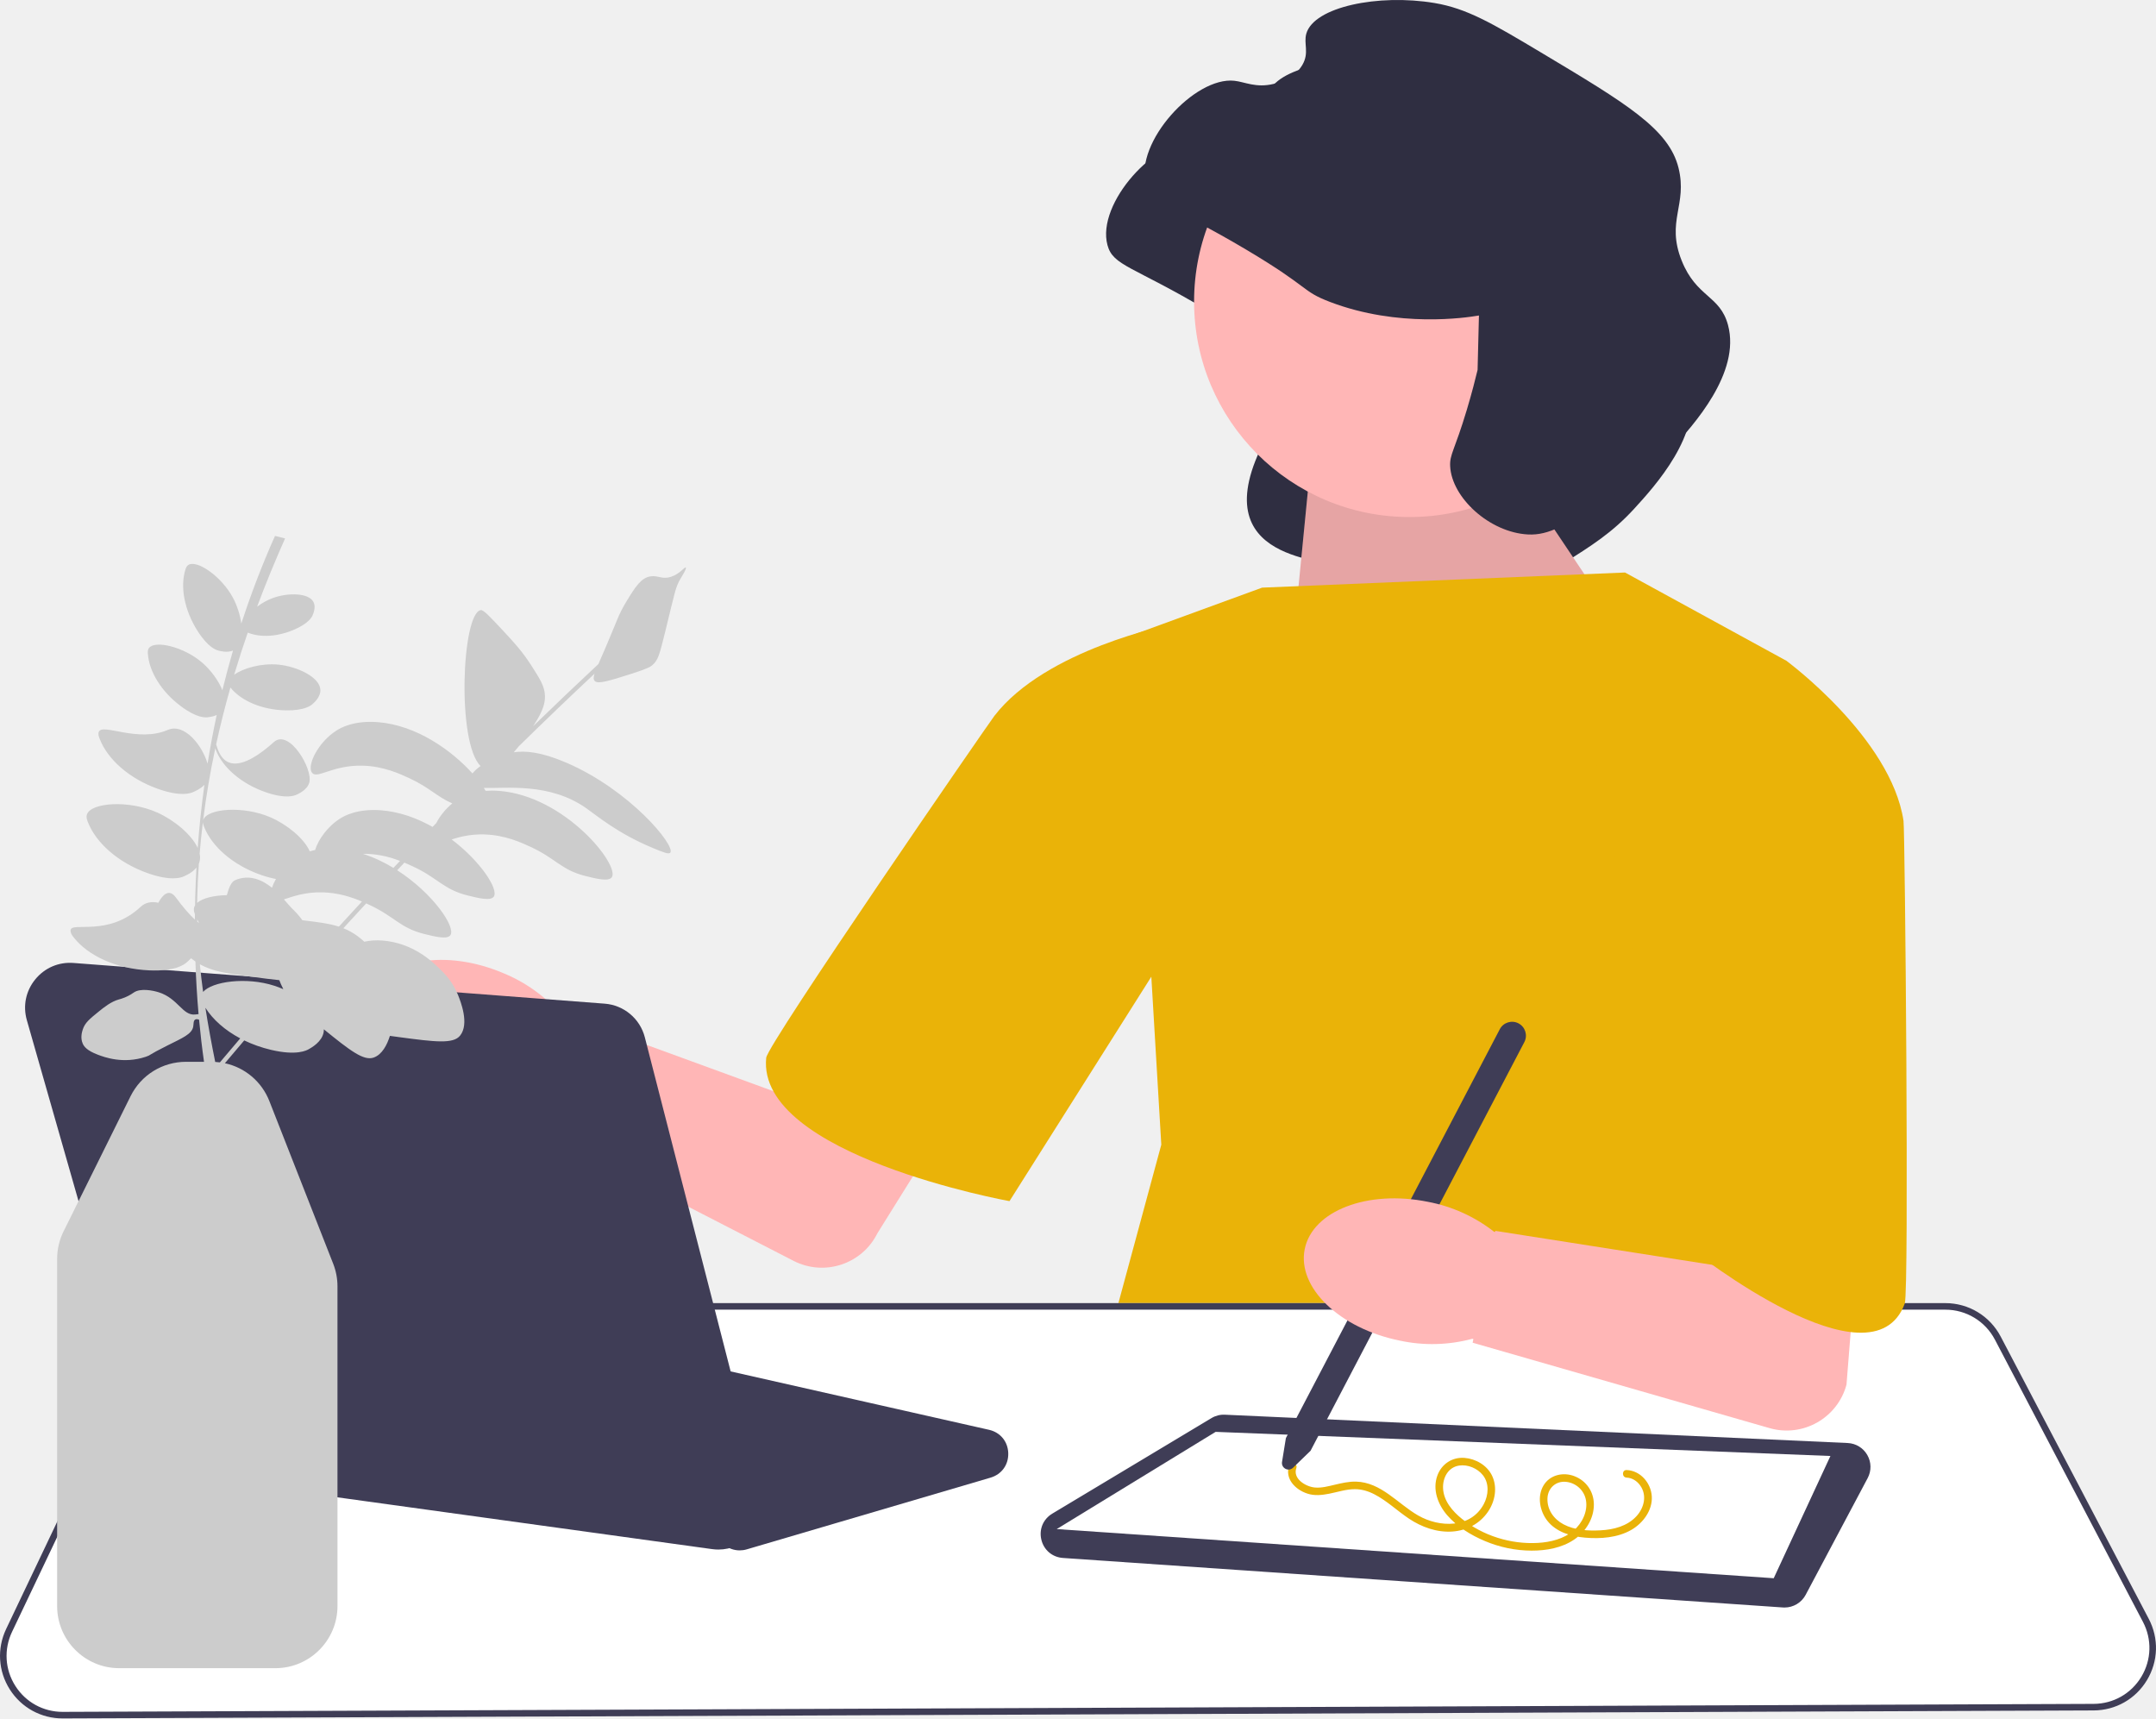
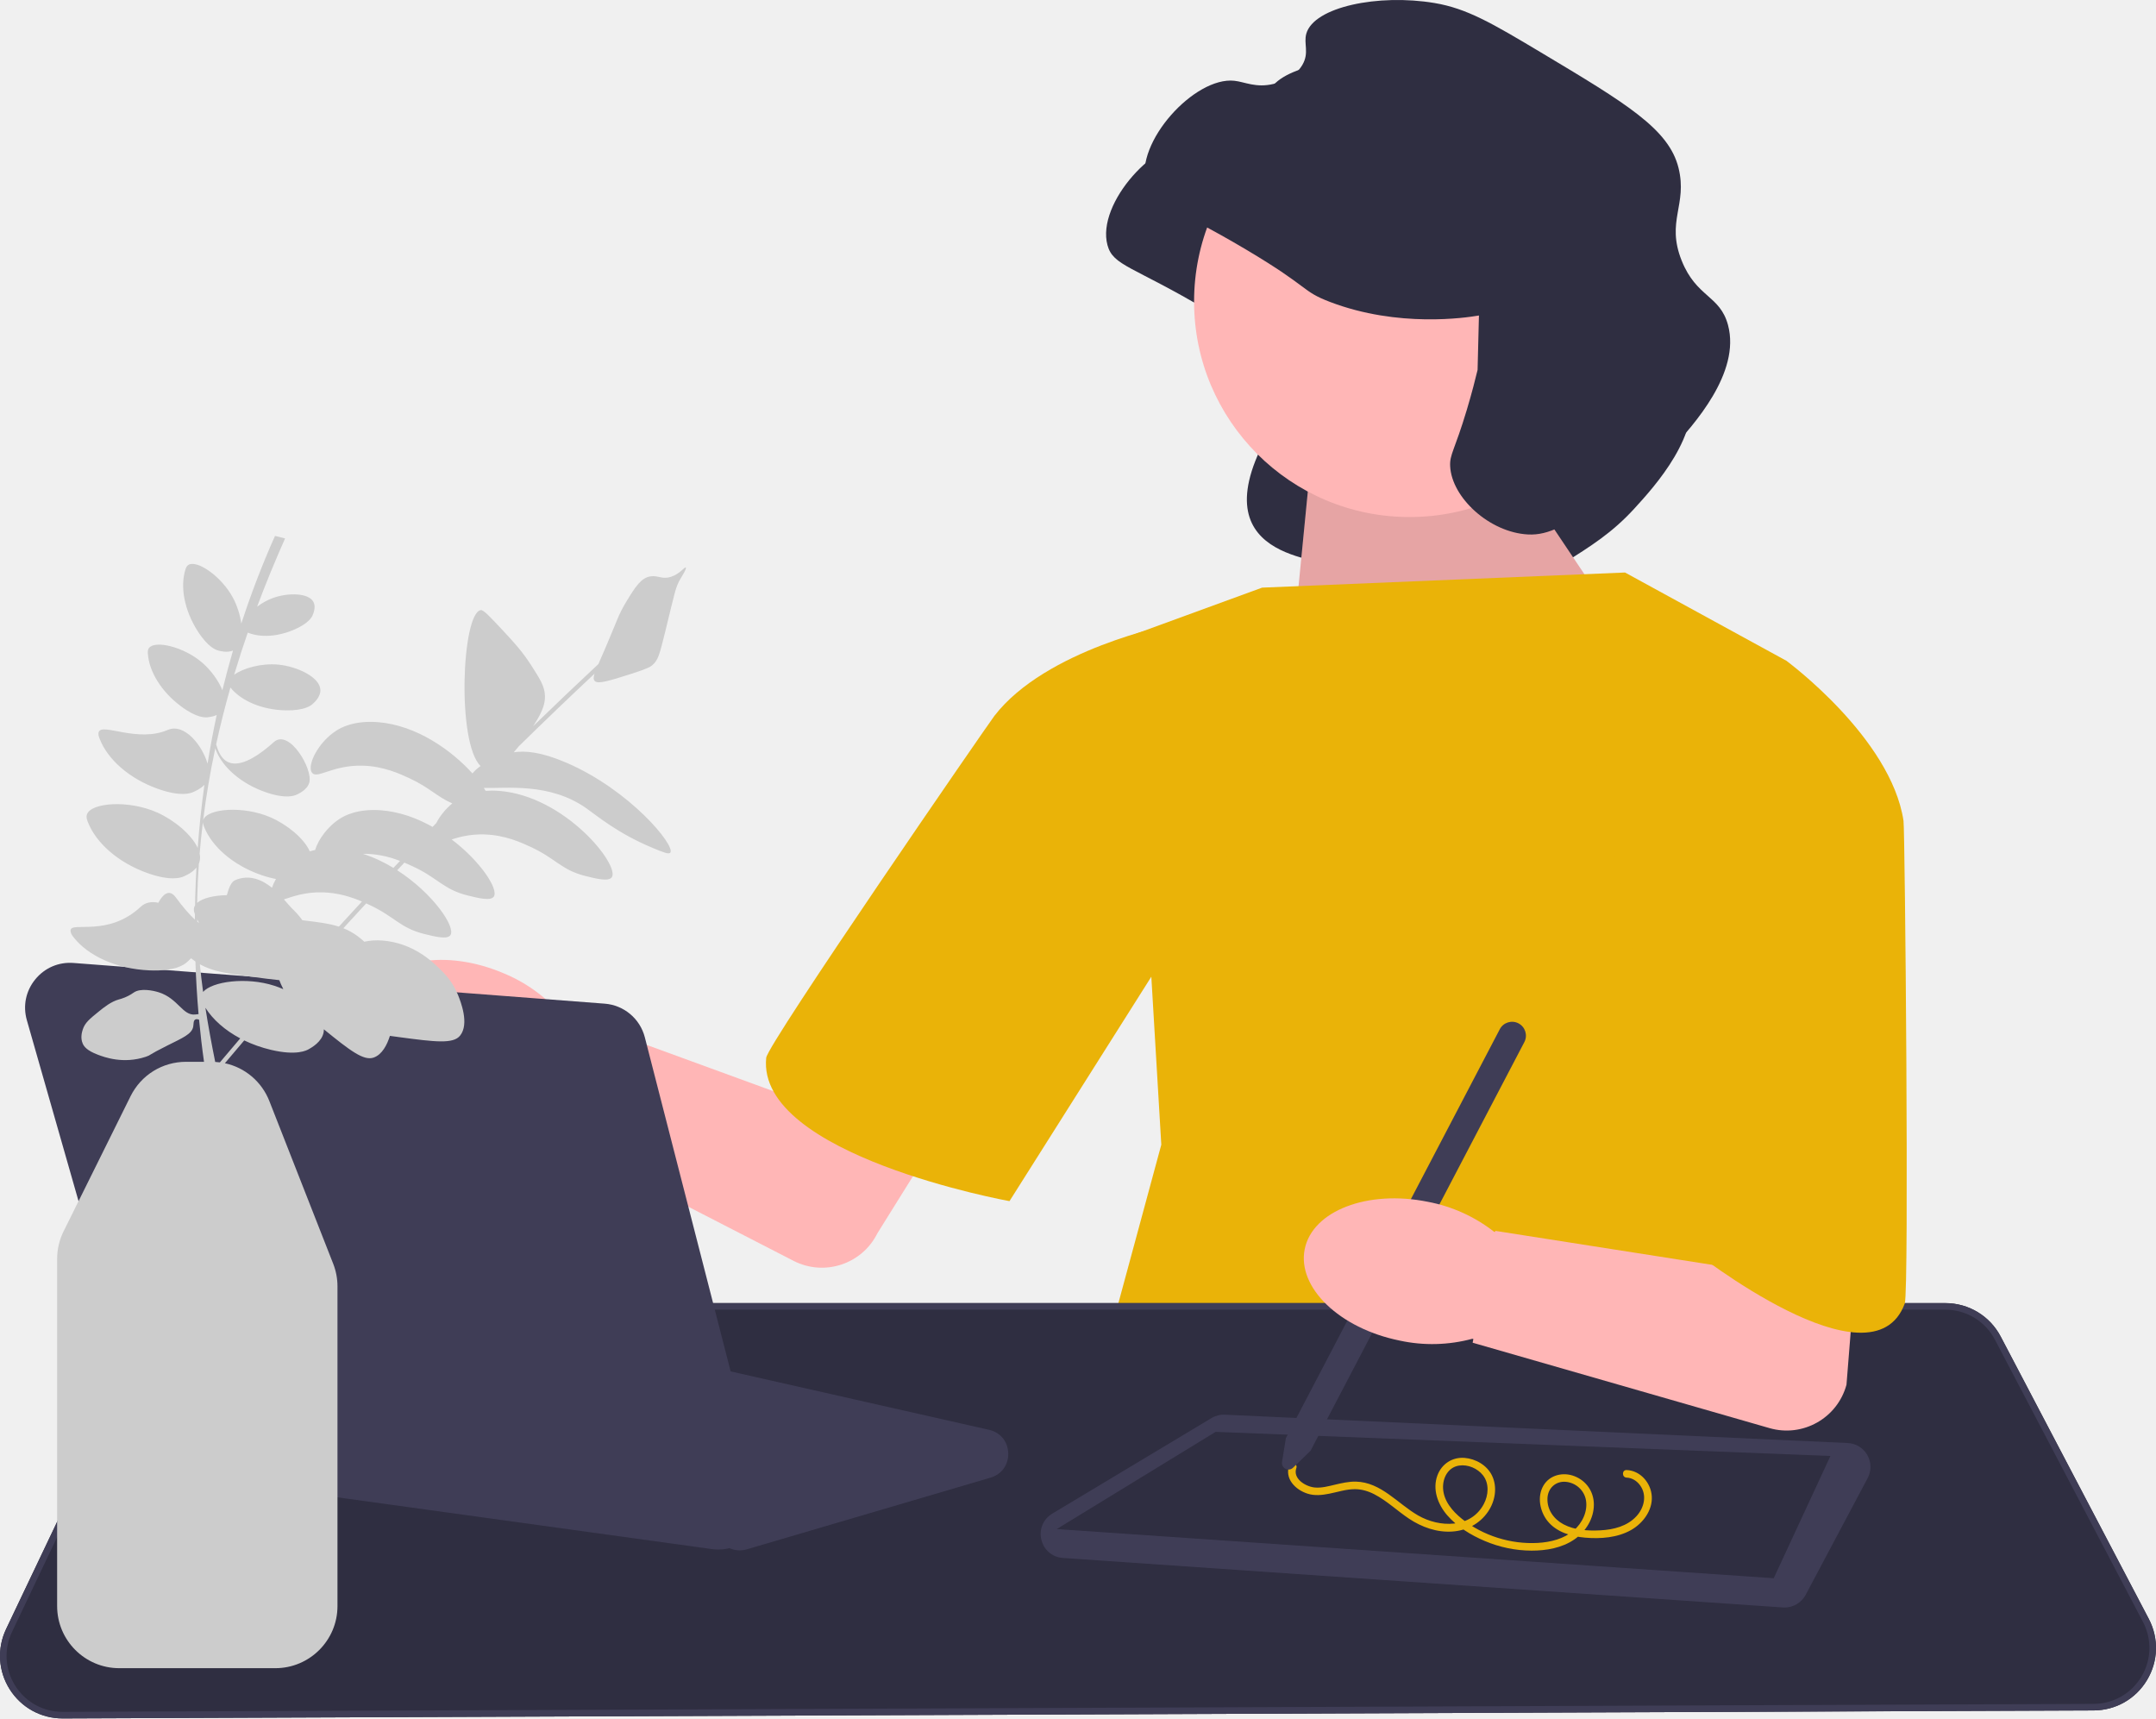
<svg xmlns="http://www.w3.org/2000/svg" width="855.47" height="681.755" viewBox="0 0 855.47 681.755" role="img" artist="Katerina Limpitsouni" source="https://undraw.co/">
  <path d="M571.597,149.332c-.125,.021-.313,.053-.54,.091-4.452,.737-31.366,4.889-58.501-5.447-11.495-4.379-7.574-5.47-33.176-20.694-30.015-17.848-37.719-17.724-39.954-26.046-4.463-16.619,19.369-42.743,35.143-41.023,4.153,.453,8.601,2.929,15.518,1.25,1.52-.369,8.173-1.984,11.417-7.491,2.893-4.913,.443-8.457,1.606-12.486,3.054-10.576,28.515-15.854,50.838-12.125,12.839,2.145,22.825,8.001,42.273,19.625,33.85,20.232,50.775,30.348,54.579,45.847,3.605,14.69-5.048,21.02,1.245,36.745,5.86,14.642,15.168,13.664,18.37,25.509,5.154,19.061-13.976,39.98-21.944,48.694-8.737,9.554-17.092,14.798-28.185,21.759-13.923,8.738-20.885,13.107-29.255,12.662-15.175-.806-60.267,1.937-60.855-10.62-.22-4.706-54.91-.853-27.98-51.52,3.303-6.215,68.009,.424,68.863-3.147" fill="#2f2e41" />
  <polygon points="597.787 181.755 644.299 251.133 510.787 278.133 519.291 191.274 597.787 181.755" fill="#ffb6b6" />
  <polygon points="597.787 181.755 644.299 251.133 510.787 278.133 519.291 191.274 597.787 181.755" opacity=".1" />
  <polygon points="500.787 233.133 644.787 227.133 708.787 262.133 705.787 487.133 772.787 614.133 434.787 550.133 460.787 454.133 448.787 252.133 500.787 233.133" fill="#eab308" />
-   <path d="M3.878,670.236c-4.597-7.247-5.14-16.201-1.452-23.951l54.807-115.156c4.09-8.594,12.884-14.147,22.402-14.147H771.889c9.253,0,17.672,5.09,21.969,13.285l58.746,111.982c4.061,7.741,3.793,16.832-.715,24.321-4.508,7.488-12.417,11.979-21.157,12.014l-805.807,3.172h-.101c-8.542,0-16.368-4.301-20.946-11.52Z" fill="#fff" />
+   <path d="M3.878,670.236c-4.597-7.247-5.14-16.201-1.452-23.951l54.807-115.156c4.09-8.594,12.884-14.147,22.402-14.147H771.889c9.253,0,17.672,5.09,21.969,13.285l58.746,111.982c4.061,7.741,3.793,16.832-.715,24.321-4.508,7.488-12.417,11.979-21.157,12.014l-805.807,3.172h-.101c-8.542,0-16.368-4.301-20.946-11.52Z" fill="#2f2e41" />
  <path d="M3.878,670.236c-4.597-7.247-5.14-16.201-1.452-23.951l54.807-115.156c4.09-8.594,12.884-14.147,22.402-14.147H771.889c9.253,0,17.672,5.09,21.969,13.285l58.746,111.982c4.061,7.741,3.793,16.832-.715,24.321-4.508,7.488-12.417,11.979-21.157,12.014l-805.807,3.172h-.101c-8.542,0-16.368-4.301-20.946-11.52Zm75.756-150.65c-8.519,0-16.389,4.971-20.05,12.662L4.777,647.404c-3.301,6.936-2.816,14.95,1.299,21.437,4.098,6.461,11.101,10.31,18.748,10.31h.09l805.807-3.172c7.823-.031,14.902-4.051,18.936-10.753,4.035-6.702,4.274-14.84,.64-21.767l-58.746-111.984c-3.847-7.333-11.382-11.889-19.664-11.889H79.635Z" fill="#3f3d56" />
  <path d="M707.438,637.732l-285.674-19.641c-4.218-.29-7.582-3.134-8.569-7.244-.988-4.11,.716-8.172,4.341-10.347l63.171-37.903c1.604-.963,3.444-1.431,5.309-1.341l247.106,11.232c3.267,.147,6.185,1.932,7.806,4.772,1.621,2.84,1.672,6.26,.138,9.147l-24.603,46.312c-1.651,3.108-4.889,5.034-8.374,5.034-.216,0-.433-.008-.65-.022Z" fill="#3f3d56" />
-   <polygon points="419.287 606.633 703.787 626.133 726.287 577.633 482.34 568.066 419.287 606.633" fill="#fff" />
+   <polygon points="419.287 606.633 703.787 626.133 726.287 577.633 482.34 568.066 419.287 606.633" fill="#2f2e41" />
  <circle cx="559.287" cy="119.633" r="85.492" fill="#ffb6b6" />
  <path d="M586.823,125.165c-.125,.021-.313,.053-.54,.091-4.452,.737-31.366,4.889-58.501-5.447-11.495-4.379-7.574-5.47-33.176-20.694-30.015-17.848-37.719-17.724-39.954-26.046-4.463-16.619,19.369-42.743,35.143-41.023,4.153,.453,8.601,2.929,15.518,1.25,1.52-.369,8.173-1.984,11.417-7.491,2.893-4.913,.443-8.457,1.606-12.486,3.054-10.576,28.515-15.854,50.838-12.125,12.839,2.145,22.825,8.001,42.273,19.625,33.85,20.232,50.775,30.348,54.579,45.847,3.605,14.69-5.048,21.02,1.245,36.745,5.86,14.642,15.168,13.664,18.37,25.509,5.154,19.061-13.976,39.98-21.944,48.694-8.737,9.554-17.092,14.798-28.185,21.759-13.923,8.738-20.885,13.107-29.255,12.662-15.175-.806-30.268-14.558-30.857-27.116-.22-4.706,1.743-6.118,6.602-22.296,2.024-6.74,3.428-12.305,4.282-15.875" fill="#2f2e41" />
  <path d="M645.42,583.21c5.5,.217,9.686,5.145,9.989,10.485,.315,5.542-3.538,10.647-8.167,13.285-5.423,3.091-12.192,3.587-18.298,3.055-5.492-.479-11.468-2.187-15.003-6.722-2.974-3.816-4.068-9.582-1.539-13.913,2.508-4.295,7.841-5.481,12.302-3.757,4.721,1.824,7.689,6.118,7.719,11.191,.033,5.624-3.215,10.821-7.773,13.931-4.916,3.354-11.104,4.433-16.956,4.419-6.376-.015-12.724-1.353-18.59-3.838-5.496-2.328-10.986-5.685-14.916-10.247-3.684-4.277-5.889-10.211-3.844-15.758,1.677-4.549,5.914-7.338,10.767-6.953,4.443,.353,8.936,2.931,10.908,7.036,2.225,4.632,1.226,10.188-1.606,14.329-3.269,4.781-8.437,7.468-14.175,7.856-6.107,.413-12.156-1.757-17.18-5.112-4.652-3.106-8.741-7.083-13.735-9.668-2.404-1.244-5.019-2.034-7.741-2.031-3.465,.004-6.797,1.142-10.167,1.803-2.856,.56-5.8,.886-8.619-.027-2.412-.781-4.669-2.213-6.189-4.266-1.437-1.942-1.942-4.375-1.128-6.681,.638-1.808,3.538-1.03,2.893,.798-1.489,4.216,3.618,7.314,7.193,7.701,2.712,.293,5.51-.49,8.127-1.102,2.727-.638,5.515-1.29,8.335-1.221,9.989,.246,16.593,8.785,24.647,13.417,8.468,4.871,20.868,5.21,26.053-4.468,1.883-3.515,2.272-8.188-.315-11.472-2.155-2.736-5.984-4.373-9.455-3.843-4.358,.666-6.529,4.817-6.371,8.944,.194,5.05,3.714,9.154,7.468,12.179,8.357,6.733,19.439,10.163,30.127,9.561,5.015-.282,10.345-1.588,14.24-4.927,3.366-2.885,5.664-7.576,4.855-12.07-.7-3.889-3.962-6.839-7.903-7.231-4.032-.4-7.182,2.462-7.362,6.489-.202,4.53,2.489,8.311,6.389,10.374,4.418,2.337,9.772,2.627,14.667,2.372,5.198-.27,10.615-1.64,14.252-5.598,3.103-3.376,4.279-8.386,1.42-12.292-1.262-1.724-3.16-2.939-5.321-3.024-1.924-.076-1.934-3.076,0-3h0Z" fill="#eab308" />
  <path d="M508.692,579.997l1.529-9.458,84.874-162.219c1.406-2.687,4.736-3.729,7.423-2.324,2.687,1.406,3.729,4.736,2.324,7.423l-84.836,162.147-6.936,6.72c-.82,.791-2.004,.961-3.014,.432-1.01-.528-1.545-1.597-1.364-2.723Z" fill="#3f3d56" />
  <path d="M566.545,476.79c9.576,1.803,18.58,5.872,26.26,11.869l.432,.093,.087-.43,92.502,14.489-6.701-123.036,70.105-38.397-16.57,207.973c-3.589,13.282-17.373,21.039-30.588,17.214l-117.751-33.87,.294-1.449-.412-.111c-9.411,2.538-19.292,2.785-28.818,.72-23.897-4.836-40.772-21.086-37.692-36.294,3.08-15.208,24.947-23.612,48.851-18.771Z" fill="#ffb6b6" />
  <path d="M629.787,284.133l79-22s41.5,30.5,46.5,63.5c.595,3.925,2.244,186.746,.5,191.5-12.922,35.219-84-21-84-21l-42-212Z" fill="#eab308" />
  <path d="M287.122,612.722l-8.19-7.02h-0c-1.219-1.046-2.702-1.738-4.287-2.003l-182.483-30.414c-4.165-.694-7.242-3.702-8.03-7.851-.788-4.148,.972-8.075,4.593-10.248l65.102-39.061c2.176-1.306,4.736-1.717,7.213-1.157l231.374,52.273c4.498,1.016,7.5,4.65,7.647,9.26s-2.616,8.429-7.041,9.73l-96.741,28.453c-.918,.271-1.854,.402-2.782,.402-2.309,0-4.569-.817-6.375-2.366Z" fill="#3f3d56" />
  <path d="M199.243,385.882c9.045,3.622,17.092,9.358,23.466,16.728l.406,.175,.169-.405,87.947,32.122,93.903-152.042,51.912,32.173-108.878,174.595c-6.092,12.336-21.117,17.278-33.342,10.966l-108.966-56.025,.569-1.365-.382-.188c-9.724,.668-19.466-1.003-28.412-4.872-22.508-9.371-35.918-28.581-29.952-42.904,5.966-14.324,29.046-18.335,51.561-8.958Z" fill="#ffb6b6" />
  <path d="M505.866,309.909l-41.534-62.11s-49.425,9.783-69.784,36.23c-2.545,3.306-89.963,130.089-90.527,135.622-3.942,38.731,96.529,56.878,96.529,56.878l105.316-166.621Z" fill="#eab308" />
  <path d="M282.602,614.588l-209.182-28.912c-7.001-.967-12.779-5.983-14.722-12.779L10.656,404.744c-1.628-5.699-.413-11.601,3.334-16.192s9.283-6.965,15.195-6.514l210.75,16.146c7.625,.584,14.025,5.953,15.928,13.359l46.474,180.918c1.483,5.773,0,11.876-3.968,16.324-3.417,3.831-8.261,5.971-13.312,5.971-.814,0-1.635-.056-2.456-.169Z" fill="#3f3d56" />
  <path d="M235.976,270.166c1.223,1.345,5.66-.025,14.484-2.821,6.708-2.125,7.741-2.898,8.379-3.452,2.243-1.949,2.831-3.998,5.053-13.052,3.988-16.25,4.111-17.864,6.159-21.312,.705-1.188,2.486-4.02,2.052-4.371-.446-.361-2.374,2.59-5.937,3.705-3.472,1.087-5.035-.654-8-.211-3.832,.573-6.111,4.213-9.685,10.105-3.165,5.218-3.563,7.317-8,17.684-1.257,2.937-2.269,5.21-3.046,7.006-8.712,8.131-17.352,16.369-25.914,24.679,.165-.252,.32-.49,.455-.697,3.792-5.823,4.308-8.945,4.253-11.284-.089-3.79-1.899-6.676-5.515-12.295-3.544-5.506-6.901-9.139-10.947-13.474-5.303-5.682-7.954-8.524-9.01-8.337-7.542,1.335-9.559,52.687-.07,61.871-1.332,.952-2.435,1.948-3.232,2.929-8.123-9.019-22.038-19.095-37.452-20.335-9.503-.765-14.748,2.217-16.379,3.242-7.538,4.734-12.02,14.21-9.769,16.884,2.099,2.493,8.161-3.175,20.042-2.863,8.29,.218,14.766,3.225,18.61,5.011,8.065,3.746,11.014,7.428,16.96,9.951-2.787,2.297-4.996,5.164-6.383,7.837-.48,.495-.959,.993-1.439,1.489-6.135-3.457-13.044-5.994-20.286-6.577-9.503-.765-14.748,2.217-16.379,3.242-5.08,3.191-8.761,8.53-9.94,12.494-.77,.155-1.483,.331-2.135,.522-2.303-5.204-9.156-10.693-15.529-13.459-10.969-4.761-25.218-3.499-26.742,1.029-.049,.144-.061,.286-.082,.429,1.202-9.702,2.835-19.335,4.875-28.899,.069,.273,.156,.549,.272,.84,2.708,6.801,10.025,13.329,19.998,16.715,7.828,2.658,11.107,1.28,11.939,.895,.796-.368,4.232-1.843,5.074-4.776,1.561-5.438-7.999-21.509-14.029-16.118-19.374,17.319-22.033,3.295-22.923,.935,1.647-7.561,3.543-15.079,5.67-22.553,.037,.046,.068,.091,.106,.137,4.233,5.134,12.379,8.75,21.952,8.91,7.513,.125,9.968-1.978,10.582-2.542,.586-.539,3.151-2.771,3.064-5.543-.16-5.14-9.303-9.326-16.619-10.052-6.742-.669-14.001,1.395-17.602,4.009,1.674-5.598,3.475-11.171,5.396-16.72,4.92,2.01,11.89,1.739,18.736-1.321,5.646-2.524,6.744-4.947,7.005-5.582,.249-.606,1.384-3.164,.354-5.201-1.91-3.777-10.186-3.713-15.895-1.706-2.351,.827-4.585,2.099-6.5,3.537,3.405-9.095,7.116-18.126,11.107-27.09l-4-1c-5.099,11.451-9.544,23.051-13.364,34.779-.475-3.44-1.666-7.104-3.233-10.081-4.609-8.754-14.453-15.321-17.782-13.19-.666,.426-.946,1.12-1.2,1.947-2.041,6.65-.504,15.841,4.871,24.284,4.218,6.627,7.467,7.558,8.313,7.768,.715,.178,3.473,.939,5.74-.042-1.525,5.225-2.935,10.473-4.22,15.744-1.547-3.841-4.596-7.934-7.82-10.764-7.435-6.526-18.978-9.137-21.324-5.957-.469,.636-.483,1.385-.424,2.247,.473,6.94,5.196,14.973,13.235,20.935,6.31,4.68,9.676,4.386,10.542,4.28,.51-.062,2.049-.216,3.533-.887-1.378,6.405-2.582,12.84-3.623,19.303-2.082-7.23-9.155-16.249-15.829-13.38-11.844,5.092-25.768-2.73-27.3,.691-.399,.89-.069,1.808,.313,2.803,3.069,8.012,11.544,15.776,23.181,19.898,9.133,3.236,12.997,1.672,13.979,1.233,.651-.291,2.799-1.188,4.398-2.853-1.15,8.304-2.032,16.651-2.653,25.034-2.469-5.392-9.425-11.073-15.937-14.001-11.422-5.138-26.362-4.012-28.021,.709-.332,.944-.07,1.855,.321,2.877,3.15,8.224,11.848,16.192,23.793,20.424,9.375,3.321,13.34,1.716,14.348,1.266,.736-.329,3.337-1.415,4.996-3.479-.212,3.875-.376,7.757-.48,11.647-.03,1.108-.047,2.216-.068,3.323-.135,.218-.252,.44-.33,.673-.32,.95-.102,1.864,.273,2.863-.008,.704-.013,1.407-.017,2.11-2.09-1.894-4.583-4.743-7.581-8.802-2.706-3.662-5.275-.975-6.925,2.143-2.587-.576-5.055-.22-6.996,1.594-13.016,12.159-27.614,5.708-27.821,9.333-.06,1.046,.501,1.878,1.207,2.78,5.683,7.26,16.84,12.556,30.094,13.114,10.403,.438,13.877-2.389,14.747-3.149,.306-.267,.991-.844,1.733-1.655,.596,.476,1.176,.907,1.757,1.301,.229,6.96,.638,13.912,1.245,20.852-.493,.044-.965,.125-1.317,.161-5.039,.513-6.737-6.285-14.348-8.768-2.528-.825-7.398-1.725-9.964,0-.37,.248-1.631,1.183-3.587,1.993-1.156,.479-2.04,.701-2.391,.797-3.123,.854-6.016,3.198-7.971,4.783-3.676,2.979-5.514,4.468-6.377,7.174-.271,.852-1.035,3.247,0,5.58,.489,1.102,1.625,2.742,5.979,4.384,2.588,.976,10.135,3.823,19.131,.797,2.049-.689,.485-.442,8.37-4.384,6.204-3.101,9.832-4.584,10.363-7.573,.187-1.051-.001-2.332,.797-2.79,.444-.254,.98-.131,1.516,.062,.522,5.579,1.174,11.149,1.964,16.707h-7.099c-9.426,0-17.882,5.246-22.067,13.691l-26.552,53.568c-1.676,3.381-2.562,7.163-2.562,10.938v137.743c0,13.581,11.049,24.63,24.63,24.63h61.977c13.581,0,24.63-11.049,24.63-24.63v-126.835c0-3.092-.573-6.119-1.703-8.998l-25.306-64.476c-3.069-7.819-9.717-13.351-17.663-15.063,2.549-3.022,5.102-6.04,7.674-9.05,3.239,1.563,6.803,2.846,10.634,3.747,10.136,2.383,14.079,.258,15.076-.325,.953-.557,5.082-2.823,5.782-6.602,.075-.405,.104-.815,.099-1.227,10.382,8.44,15.798,12.6,19.755,11.213,3.402-1.192,5.344-5.1,6.456-8.607,1.161,.161,2.393,.326,3.706,.502,14.219,1.899,21.385,2.779,24.126-.589,3.793-4.661,.193-13.649-.8-16.126-2.157-5.384-5.475-8.66-7.536-10.653-2.677-2.588-10.305-9.964-22.315-10.948-2.611-.214-4.956-.05-7.346,.45-.833-.762-1.711-1.508-2.679-2.216-1.844-1.351-3.664-2.351-5.624-3.132,3.006-3.293,6.02-6.576,9.048-9.846,.479,.218,.935,.429,1.353,.623,9.921,4.608,12.101,9.12,21.641,11.495,4.329,1.078,9.229,2.298,10.442,.463,2.155-3.258-6.993-16.666-21.129-25.738,.953-1.009,1.909-2.015,2.864-3.022,1.293,.542,2.432,1.071,3.402,1.521,9.921,4.608,12.101,9.12,21.642,11.495,4.328,1.078,9.229,2.298,10.442,.463,1.923-2.907-5.153-13.898-16.741-22.677,3.183-1.011,7.404-2.131,12.869-1.987,8.29,.218,14.766,3.225,18.61,5.011,9.921,4.608,12.101,9.12,21.641,11.495,4.328,1.078,9.229,2.298,10.442,.463,3.204-4.844-18.557-32.137-44.588-34.232-2.021-.163-3.837-.149-5.479-.028-.227-.376-.473-.762-.733-1.154,8.807,.283,26.008-2.235,40.648,8.044,4.221,2.964,12.422,9.936,26.146,15.664,4.386,1.831,6.592,2.731,7.2,1.979,2.175-2.691-15.907-24.838-41.346-35.748-10.086-4.326-16.318-4.735-20.75-4.08,.683-.779,1.349-1.583,1.99-2.39,9.906-9.715,19.936-19.329,30.057-28.813-.49,1.515-.474,2.321,.061,2.909Zm-127.117,120.915c-11.188-3.622-24.736-1.676-28.269,2.445-.498-3.652-.931-7.31-1.288-10.975,5.097,2.847,10.416,3.609,20.505,4.956,4.297,.574,7.94,1.051,11.021,1.35,.414,1.122,.855,2.131,1.367,3.097,.059,.112,.123,.219,.184,.329l-.089,.102c-1.149-.498-2.3-.938-3.431-1.304Zm-29.726-49.069c.319-1.059,.326-2.186,.082-3.348,.348-4.211,.783-8.408,1.297-12.593-.013,.641,.19,1.282,.467,1.977,3.11,7.812,11.515,15.31,22.971,19.199,2.137,.726,3.97,1.183,5.549,1.463-.695,1.211-1.227,2.39-1.58,3.482-3.906-3.138-8.933-5.419-14.637-2.999-1.552,.659-2.474,3.068-3.274,5.95-5.27,.091-9.673,1.19-11.77,3.05,.011-.776,.007-1.55,.028-2.327,.118-4.429,.336-8.843,.644-13.244,.084-.197,.16-.4,.223-.609Zm-.88,22.78c.227,.465,.476,.928,.734,1.389-.234-.173-.474-.358-.721-.559-.007-.276-.008-.553-.013-.83Zm8.997,56.685c-.614-.081-1.233-.139-1.858-.174-1.442-7.161-2.774-14.317-3.889-21.487,2.932,4.653,7.717,8.912,13.812,12.142-2.705,3.165-5.387,6.341-8.065,9.519Zm47.222-53.859c-3.815-1.225-8.293-1.812-14.489-2.531-1.57-2.183-3.189-3.79-4.386-4.947-.648-.627-1.643-1.87-2.932-3.324,3.34-1.072,8.325-2.982,15.369-2.797,6.402,.168,11.715,1.999,15.576,3.647-3.059,3.305-6.102,6.624-9.138,9.953Zm21.624-23.305c-3.749-2.266-7.815-4.206-12.096-5.569,.416-.004,.823-.016,1.255-.005,5.308,.14,9.867,1.423,13.473,2.797-.877,.925-1.756,1.849-2.632,2.777Z" fill="#ccc" />
</svg>
